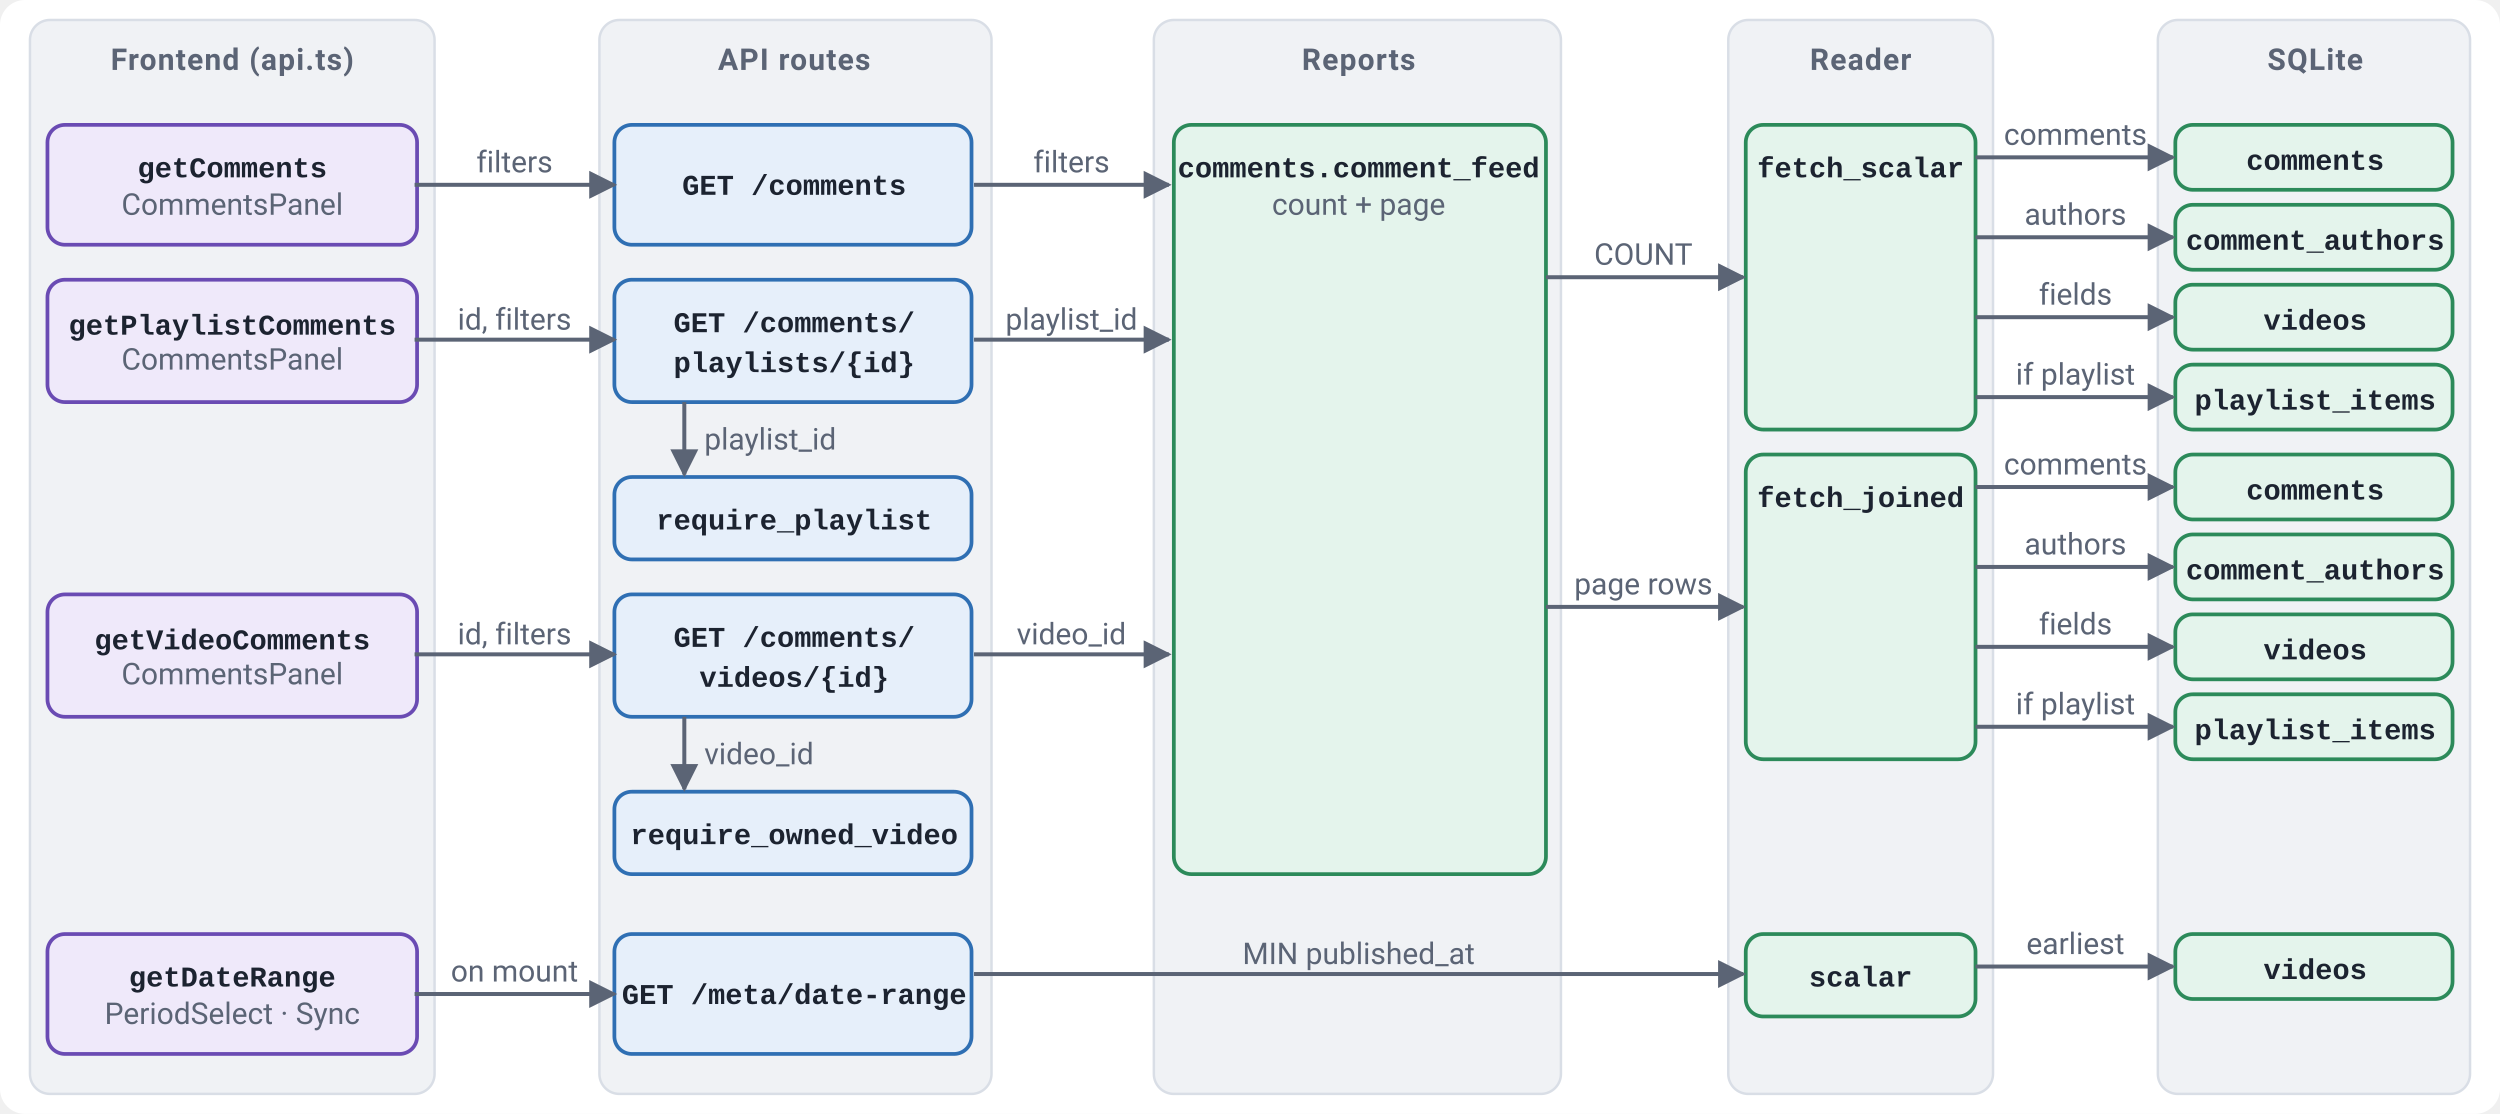
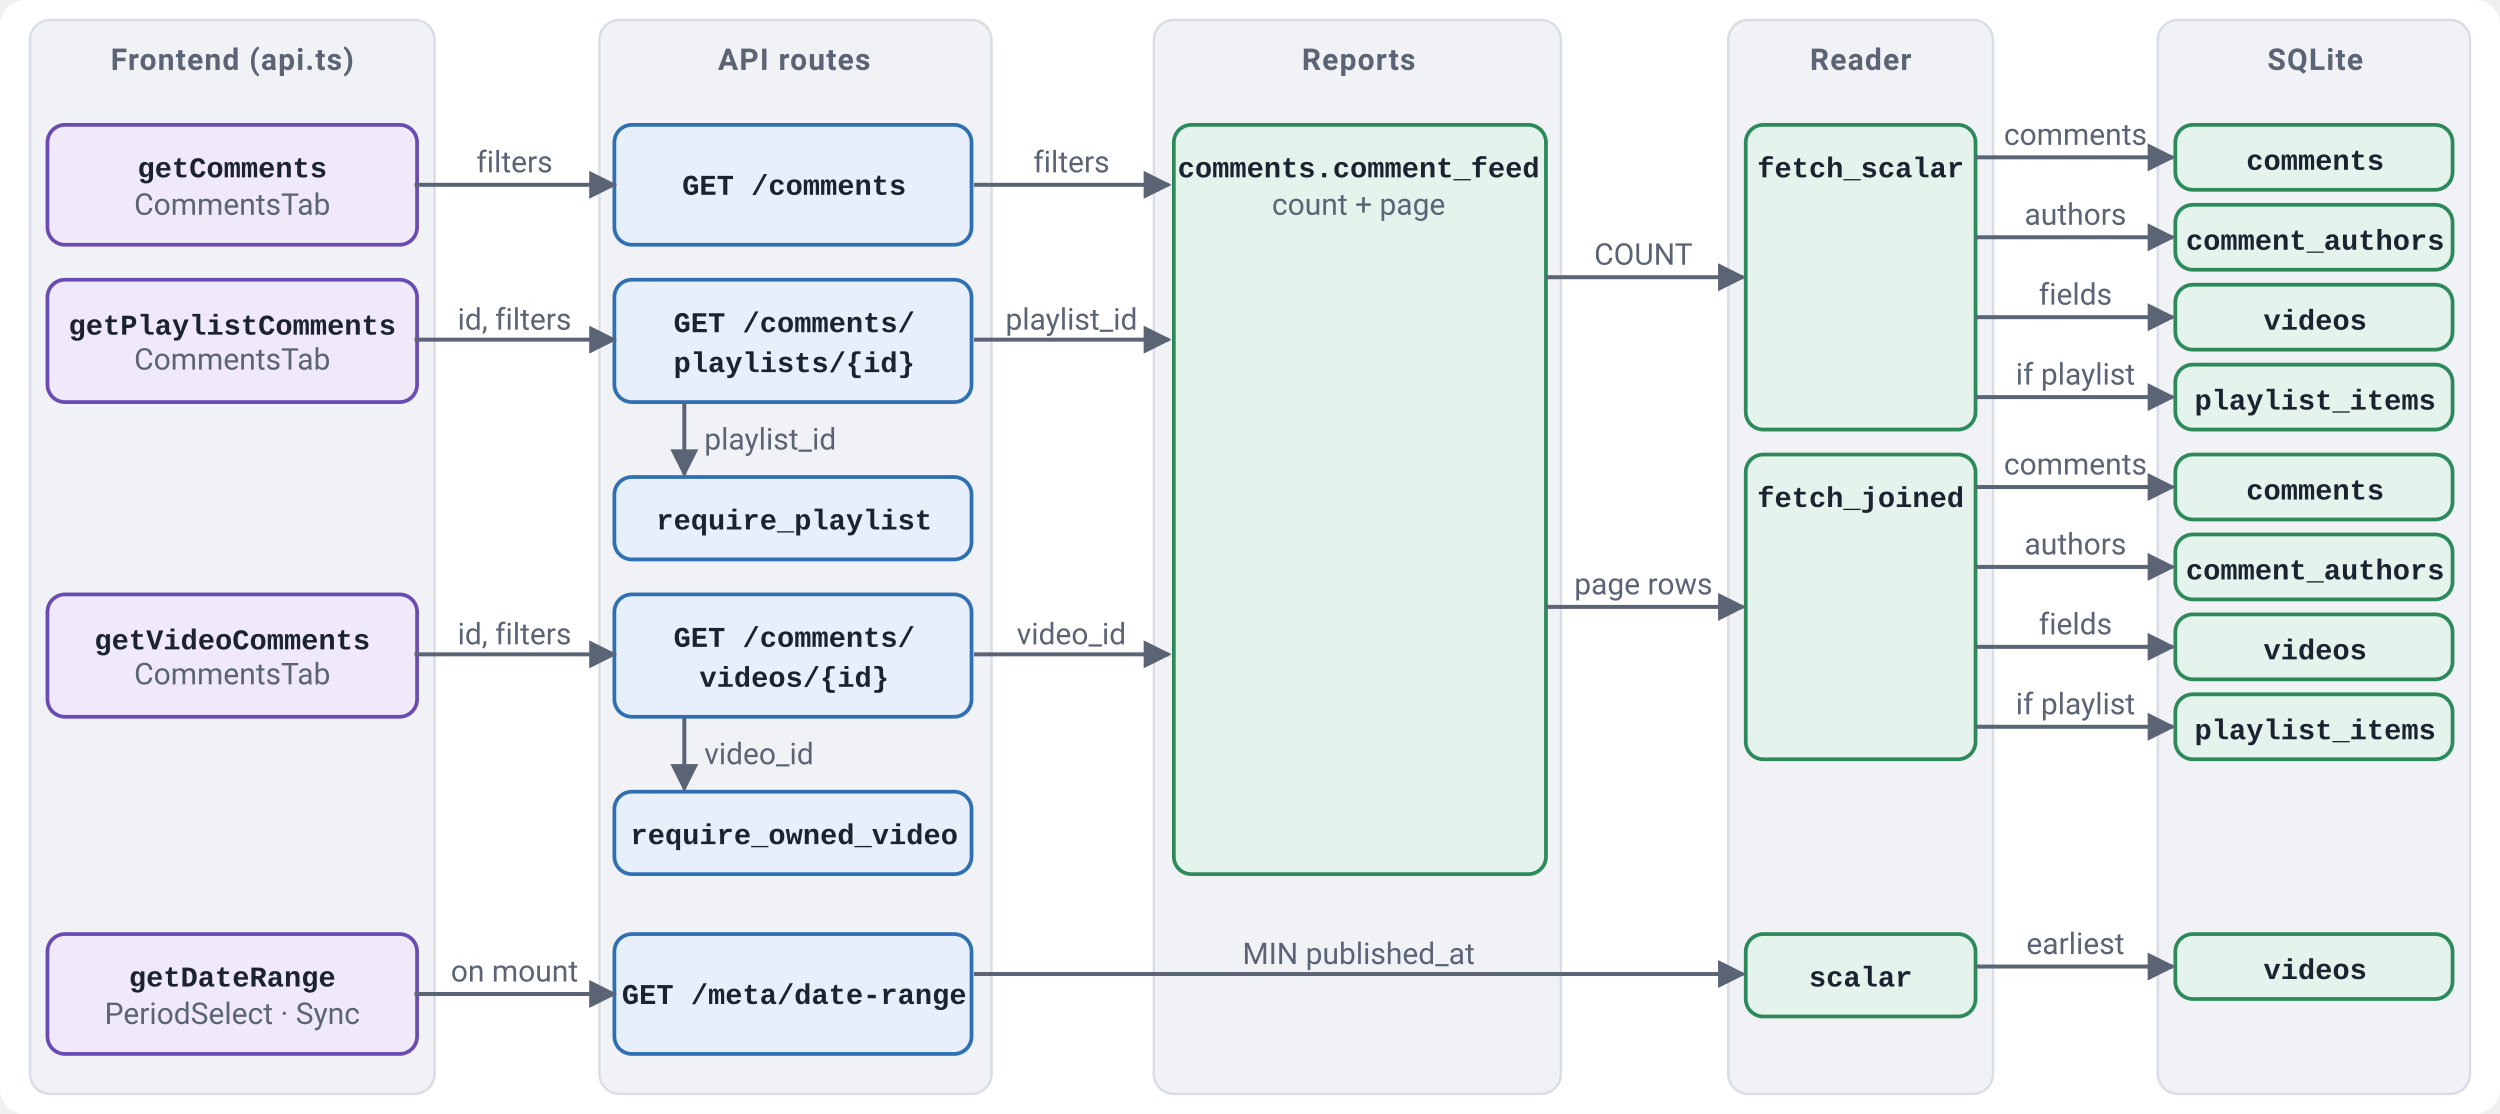
<svg xmlns="http://www.w3.org/2000/svg" width="1001" height="446" viewBox="0 0 1001 446" role="img" aria-label="Comments and date range: routes/comments.py and routes/metadata.py">
  <style>
  .bg { fill: #ffffff; }
  text { font-family: system-ui, -apple-system, "Segoe UI", Roboto, Arial, sans-serif; font-size: 14px; fill: #1c2330; }
  .code, .code-line { font-family: ui-monospace, SFMono-Regular, Menlo, Consolas, "Liberation Mono", monospace; font-size: 11.5px; }
  .code { font-weight: 600; }
  .sub { font-size: 12px; fill: #5b6475; }
  .lane rect { fill: #f0f2f5; stroke: #d9dee6; stroke-width: 1; }
  .lane text { font-size: 12px; font-weight: 700; letter-spacing: 0.04em; fill: #5b6475; }
  .node rect { stroke-width: 1.5; }
  .fe rect { fill: #efe9fa; stroke: #6a4bb3; }
  .route rect { fill: #e6effa; stroke: #2f6fb3; }
  .db rect { fill: #e4f4ec; stroke: #2c8a5a; }
  .sync rect { fill: #f8eedd; stroke: #8a5a14; }
  .yt rect { fill: #fbe6e4; stroke: #b3261e; }
  .edge { fill: none; stroke: #5b6475; stroke-width: 1.6; }
  .edge.dashed { stroke-dasharray: 6 5; }
  .edge-label { font-size: 12px; fill: #5b6475; }
  .arrowhead { fill: #5b6475; }
  @media (prefers-color-scheme: dark) {
    .bg { fill: #1a1f27; }
    text { fill: #e6e9ef; }
    .sub, .edge-label, .lane text { fill: #9aa3b2; }
    .lane rect { fill: #222833; stroke: #2f3744; }
    .fe rect { fill: #2a2340; stroke: #b9a2f5; }
    .route rect { fill: #1b2a3d; stroke: #7db3ef; }
    .db rect { fill: #183126; stroke: #6fd3a0; }
    .sync rect { fill: #342816; stroke: #e7b56a; }
    .yt rect { fill: #3a1d1b; stroke: #ff8a80; }
    .edge { stroke: #9aa3b2; }
    .arrowhead { fill: #9aa3b2; }
  }
</style>
  <rect class="bg" width="1001" height="446" rx="10" />
  <defs>
    <marker id="arrow" viewBox="0 0 10 10" refX="9" refY="5" markerWidth="7" markerHeight="7" orient="auto-start-reverse">
      <path class="arrowhead" d="M0,0 L10,5 L0,10 z" />
    </marker>
  </defs>
  <g class="lane">
    <rect x="12" y="8" width="162" height="430" rx="8" />
    <text x="93" y="28" text-anchor="middle">Frontend (api.ts)</text>
  </g>
  <g class="lane">
    <rect x="240" y="8" width="157" height="430" rx="8" />
    <text x="318" y="28" text-anchor="middle">API routes</text>
  </g>
  <g class="lane">
    <rect x="462" y="8" width="163" height="430" rx="8" />
    <text x="544" y="28" text-anchor="middle">Reports</text>
  </g>
  <g class="lane">
    <rect x="692" y="8" width="106" height="430" rx="8" />
    <text x="745" y="28" text-anchor="middle">Reader</text>
  </g>
  <g class="lane">
    <rect x="864" y="8" width="125" height="430" rx="8" />
    <text x="927" y="28" text-anchor="middle">SQLite</text>
  </g>
  <g class="node route">
    <rect x="246" y="50" width="143" height="48" rx="7" />
    <text class="code" x="318" y="78" text-anchor="middle">GET /comments</text>
  </g>
  <g class="node fe">
    <rect x="19" y="50" width="148" height="48" rx="7" />
    <text class="code" x="93" y="71" text-anchor="middle">getComments</text>
-     <text class="sub" x="93" y="86" text-anchor="middle">CommentsPanel</text>
+     <text class="sub" x="93" y="86" text-anchor="middle">CommentsTab</text>
  </g>
  <g class="node route">
    <rect x="246" y="112" width="143" height="49" rx="7" />
    <text class="code" x="318" y="133" text-anchor="middle">GET /comments/</text>
    <text class="code" x="318" y="149" text-anchor="middle">playlists/{id}</text>
  </g>
  <g class="node fe">
    <rect x="19" y="112" width="148" height="49" rx="7" />
    <text class="code" x="93" y="134" text-anchor="middle">getPlaylistComments</text>
-     <text class="sub" x="93" y="148" text-anchor="middle">CommentsPanel</text>
+     <text class="sub" x="93" y="148" text-anchor="middle">CommentsTab</text>
  </g>
  <g class="node route">
    <rect x="246" y="191" width="143" height="33" rx="7" />
    <text class="code" x="318" y="212" text-anchor="middle">require_playlist</text>
  </g>
  <g class="node route">
    <rect x="246" y="238" width="143" height="49" rx="7" />
    <text class="code" x="318" y="259" text-anchor="middle">GET /comments/</text>
    <text class="code" x="318" y="275" text-anchor="middle">videos/{id}</text>
  </g>
  <g class="node fe">
    <rect x="19" y="238" width="148" height="49" rx="7" />
    <text class="code" x="93" y="260" text-anchor="middle">getVideoComments</text>
-     <text class="sub" x="93" y="274" text-anchor="middle">CommentsPanel</text>
+     <text class="sub" x="93" y="274" text-anchor="middle">CommentsTab</text>
  </g>
  <g class="node route">
    <rect x="246" y="317" width="143" height="33" rx="7" />
    <text class="code" x="318" y="338" text-anchor="middle">require_owned_video</text>
  </g>
  <g class="node db">
    <rect x="699" y="50" width="92" height="122" rx="7" />
    <text class="code" x="745" y="71" text-anchor="middle">fetch_scalar</text>
  </g>
  <g class="node db">
    <rect x="871" y="50" width="111" height="26" rx="7" />
    <text class="code" x="927" y="68" text-anchor="middle">comments</text>
  </g>
  <g class="node db">
    <rect x="871" y="82" width="111" height="26" rx="7" />
    <text class="code" x="927" y="100" text-anchor="middle">comment_authors</text>
  </g>
  <g class="node db">
    <rect x="871" y="114" width="111" height="26" rx="7" />
    <text class="code" x="927" y="132" text-anchor="middle">videos</text>
  </g>
  <g class="node db">
    <rect x="871" y="146" width="111" height="26" rx="7" />
    <text class="code" x="927" y="164" text-anchor="middle">playlist_items</text>
  </g>
  <g class="node db">
    <rect x="699" y="182" width="92" height="122" rx="7" />
    <text class="code" x="745" y="203" text-anchor="middle">fetch_joined</text>
  </g>
  <g class="node db">
    <rect x="871" y="182" width="111" height="26" rx="7" />
    <text class="code" x="927" y="200" text-anchor="middle">comments</text>
  </g>
  <g class="node db">
    <rect x="871" y="214" width="111" height="26" rx="7" />
    <text class="code" x="927" y="232" text-anchor="middle">comment_authors</text>
  </g>
  <g class="node db">
    <rect x="871" y="246" width="111" height="26" rx="7" />
    <text class="code" x="927" y="264" text-anchor="middle">videos</text>
  </g>
  <g class="node db">
    <rect x="871" y="278" width="111" height="26" rx="7" />
    <text class="code" x="927" y="296" text-anchor="middle">playlist_items</text>
  </g>
  <g class="node db">
    <rect x="470" y="50" width="149" height="300" rx="7" />
    <text class="code" x="544" y="71" text-anchor="middle">comments.comment_feed</text>
    <text class="sub" x="544" y="86" text-anchor="middle">count + page</text>
  </g>
  <g class="node route">
    <rect x="246" y="374" width="143" height="48" rx="7" />
    <text class="code" x="318" y="402" text-anchor="middle">GET /meta/date-range</text>
  </g>
  <g class="node fe">
    <rect x="19" y="374" width="148" height="48" rx="7" />
    <text class="code" x="93" y="395" text-anchor="middle">getDateRange</text>
    <text class="sub" x="93" y="410" text-anchor="middle">PeriodSelect · Sync</text>
  </g>
  <g class="node db">
    <rect x="699" y="374" width="92" height="33" rx="7" />
    <text class="code" x="745" y="395" text-anchor="middle">scalar</text>
  </g>
  <g class="node db">
    <rect x="871" y="374" width="111" height="26" rx="7" />
    <text class="code" x="927" y="392" text-anchor="middle">videos</text>
  </g>
  <path class="edge" d="M166,74 H246" marker-end="url(#arrow)" />
  <path class="edge" d="M166,136 H246" marker-end="url(#arrow)" />
  <path class="edge" d="M274,161 V190" marker-end="url(#arrow)" />
  <path class="edge" d="M166,262 H246" marker-end="url(#arrow)" />
  <path class="edge" d="M274,287 V316" marker-end="url(#arrow)" />
  <path class="edge" d="M619,111 H698" marker-end="url(#arrow)" />
  <path class="edge" d="M791,63 H870" marker-end="url(#arrow)" />
  <path class="edge" d="M791,95 H870" marker-end="url(#arrow)" />
  <path class="edge" d="M791,127 H870" marker-end="url(#arrow)" />
  <path class="edge" d="M791,159 H870" marker-end="url(#arrow)" />
  <path class="edge" d="M619,243 H698" marker-end="url(#arrow)" />
  <path class="edge" d="M791,195 H870" marker-end="url(#arrow)" />
  <path class="edge" d="M791,227 H870" marker-end="url(#arrow)" />
  <path class="edge" d="M791,259 H870" marker-end="url(#arrow)" />
  <path class="edge" d="M791,291 H870" marker-end="url(#arrow)" />
  <path class="edge" d="M390,74 H468" marker-end="url(#arrow)" />
  <path class="edge" d="M390,136 H468" marker-end="url(#arrow)" />
  <path class="edge" d="M390,262 H468" marker-end="url(#arrow)" />
  <path class="edge" d="M166,398 H246" marker-end="url(#arrow)" />
  <path class="edge" d="M390,390 H698" marker-end="url(#arrow)" />
  <path class="edge" d="M791,387 H870" marker-end="url(#arrow)" />
  <text class="edge-label" x="206" y="69" text-anchor="middle">filters</text>
  <text class="edge-label" x="206" y="132" text-anchor="middle">id, filters</text>
  <text class="edge-label" x="282" y="180" text-anchor="start">playlist_id</text>
  <text class="edge-label" x="206" y="258" text-anchor="middle">id, filters</text>
  <text class="edge-label" x="282" y="306" text-anchor="start">video_id</text>
  <text class="edge-label" x="658" y="106" text-anchor="middle">COUNT</text>
  <text class="edge-label" x="831" y="58" text-anchor="middle">comments</text>
  <text class="edge-label" x="831" y="90" text-anchor="middle">authors</text>
  <text class="edge-label" x="831" y="122" text-anchor="middle">fields</text>
  <text class="edge-label" x="831" y="154" text-anchor="middle">if playlist</text>
  <text class="edge-label" x="658" y="238" text-anchor="middle">page rows</text>
  <text class="edge-label" x="831" y="190" text-anchor="middle">comments</text>
  <text class="edge-label" x="831" y="222" text-anchor="middle">authors</text>
  <text class="edge-label" x="831" y="254" text-anchor="middle">fields</text>
  <text class="edge-label" x="831" y="286" text-anchor="middle">if playlist</text>
  <text class="edge-label" x="429" y="69" text-anchor="middle">filters</text>
  <text class="edge-label" x="429" y="132" text-anchor="middle">playlist_id</text>
  <text class="edge-label" x="429" y="258" text-anchor="middle">video_id</text>
  <text class="edge-label" x="206" y="393" text-anchor="middle">on mount</text>
  <text class="edge-label" x="544" y="386" text-anchor="middle">MIN published_at</text>
  <text class="edge-label" x="831" y="382" text-anchor="middle">earliest</text>
</svg>
